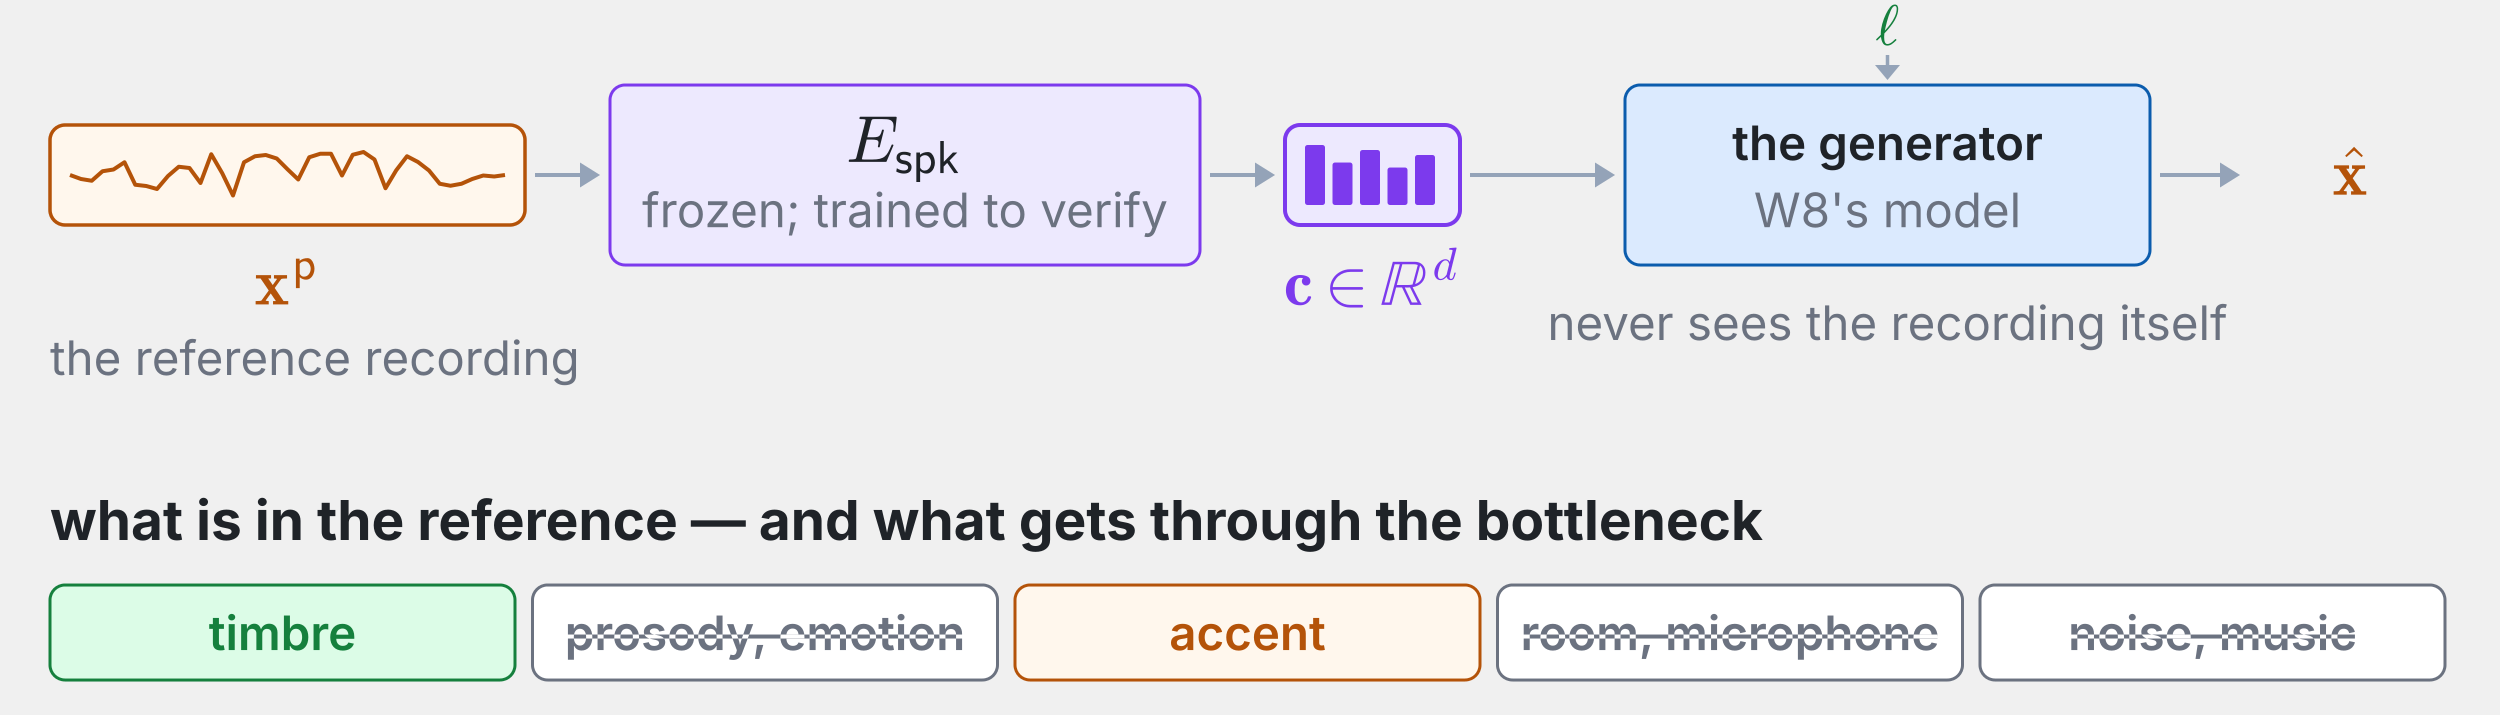
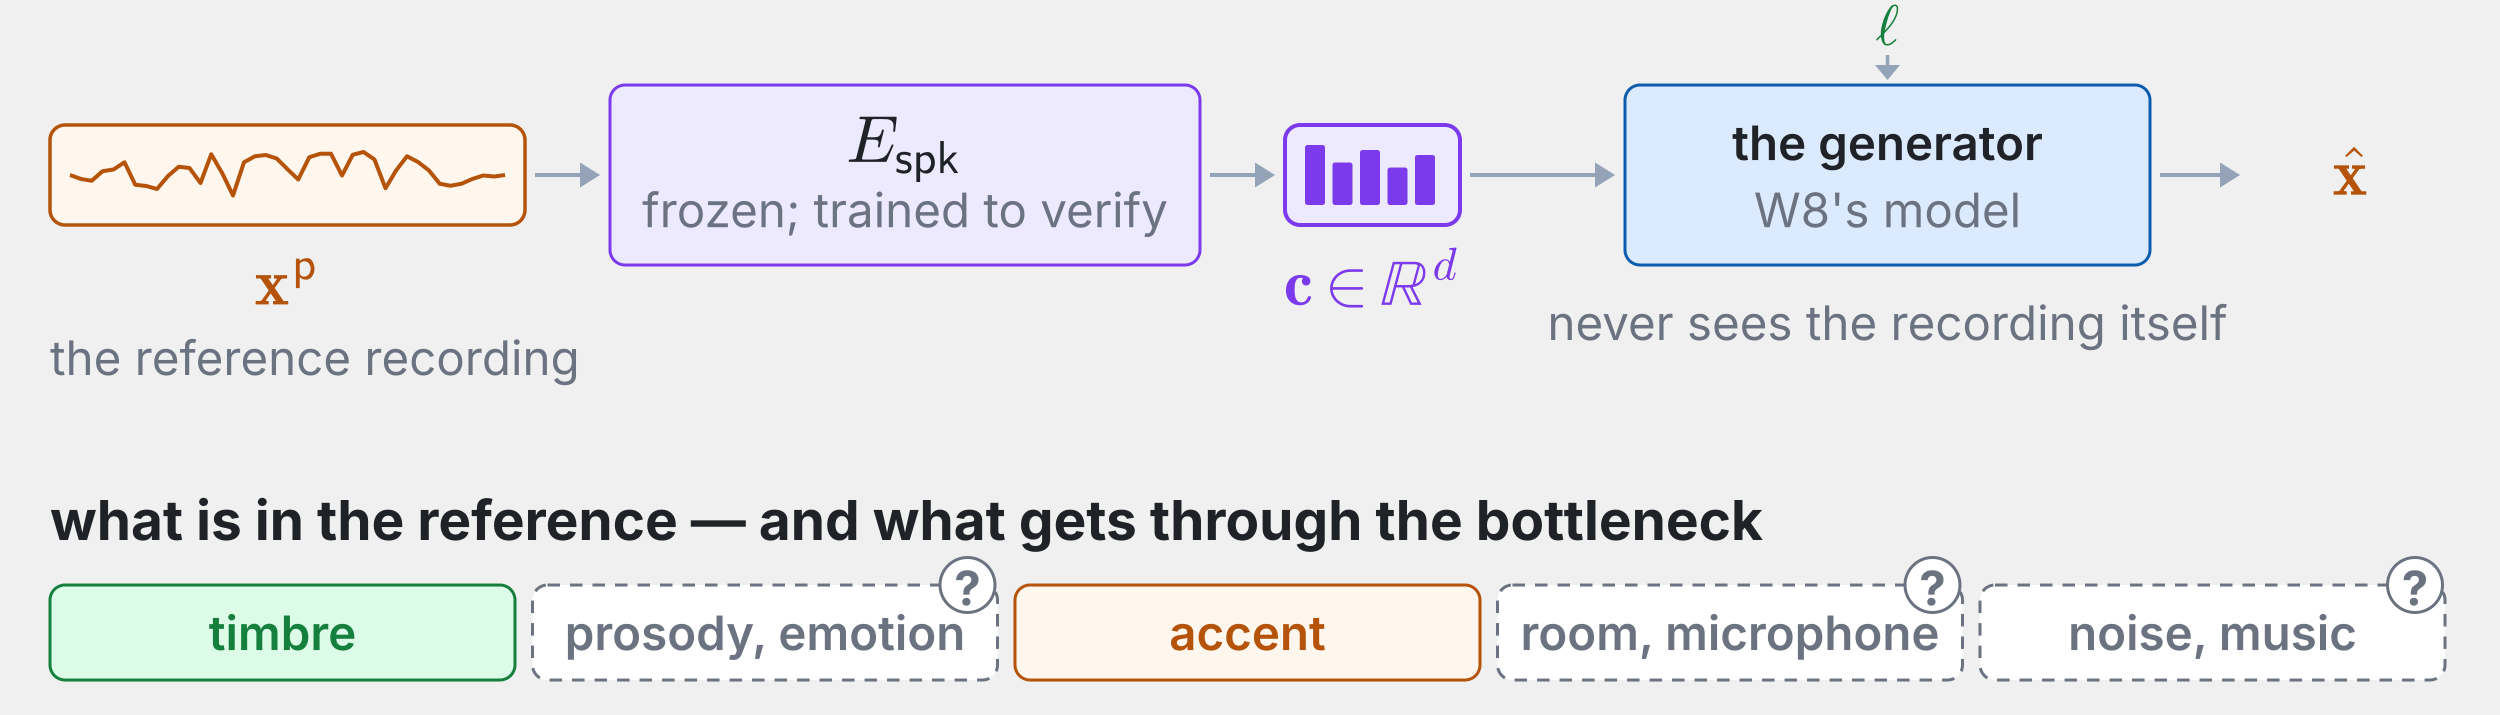
<svg xmlns="http://www.w3.org/2000/svg" xmlns:xlink="http://www.w3.org/1999/xlink" viewBox="0 0 1000 286" width="100%" role="img" font-family="system-ui,-apple-system,Segoe UI,sans-serif">
  <g class="fragment" data-fragment-index="0">
    <rect x="20.0" y="50.0" width="190.0" height="40.0" rx="6" fill="#fff7ed" stroke="#b45309" stroke-width="1.4" />
    <polyline points="28.0,70.0 32.4,71.6 36.7,72.3 41.0,68.5 45.4,67.8 49.8,64.9 54.1,73.9 58.5,74.4 62.8,75.6 67.2,70.4 71.5,66.7 75.8,67.2 80.2,73.2 84.5,61.7 88.9,69.3 93.2,78.2 97.6,64.9 102.0,62.5 106.3,62.0 110.7,63.4 115.0,67.7 119.3,71.8 123.7,62.9 128.1,61.5 132.4,61.5 136.8,70.2 141.1,61.9 145.4,60.8 149.8,63.8 154.2,75.3 158.5,68.1 162.8,62.5 167.2,64.8 171.6,68.2 175.9,73.5 180.2,74.3 184.6,73.5 188.9,71.6 193.3,70.2 197.7,70.6 202.0,70.0" fill="none" stroke="#b45309" stroke-width="1.6" />
    <svg x="101.8" y="95.34" width="26.4" height="32.15" viewBox="0 -6.6 26.4 32.15">
      <defs>
        <style type="text/css">*{stroke-linejoin: round; stroke-linecap: butt}</style>
      </defs>
      <g id="w9t5-figure_1">
        <g id="w9t5-patch_1">
          <path d="M 0 25.55  L 26.4 25.55  L 26.4 0  L 0 0  L 0 25.55  z " style="fill: none" />
        </g>
        <g id="w9t5-text_1">
          <g style="fill: #b45309" transform="translate(0 20.05988) scale(0.264 -0.264)">
            <defs>
              <path id="w9t5-Cmb10-78" d="M 109 0  L 109 325  Q 628 325 678 384  L 1381 1350  L 588 2516  L 141 2516  L 141 2841  L 1606 2841  L 1606 2516  L 1331 2516  L 1766 1881  L 2181 2463  Q 2181 2491 2072 2503  Q 1963 2516 1888 2516  L 1888 2841  L 3156 2841  L 3156 2516  Q 2638 2516 2584 2456  L 1959 1594  L 2816 325  L 3272 325  L 3272 0  L 1797 0  L 1797 325  L 2075 325  L 1575 1063  L 1081 378  Q 1081 356 1193 340  Q 1306 325 1381 325  L 1381 0  L 109 0  z " transform="scale(0.015625)" />
              <path id="w9t5-Cmss10-70" d="M 513 -1241  L 513 2841  L 1019 2841  L 1019 2541  Q 1469 2913 2113 2913  Q 2428 2913 2648 2672  Q 2869 2431 2976 2082  Q 3084 1734 3084 1422  Q 3084 1081 2942 728  Q 2800 375 2533 151  Q 2266 -72 1906 -72  Q 1663 -72 1436 23  Q 1209 119 1038 281  L 1038 -1241  L 513 -1241  z M 1038 744  Q 1138 559 1288 453  Q 1438 347 1631 347  Q 1906 347 2117 501  Q 2328 656 2443 909  Q 2559 1163 2559 1422  Q 2559 1825 2325 2151  Q 2091 2478 1709 2478  Q 1581 2478 1451 2434  Q 1322 2391 1219 2314  Q 1116 2238 1038 2125  L 1038 744  z " transform="scale(0.015625)" />
            </defs>
            <use xlink:href="#w9t5-Cmb10-78" transform="translate(0 0.875)" />
            <use xlink:href="#w9t5-Cmss10-70" transform="translate(57.14969 39.13906) scale(0.7)" />
          </g>
        </g>
      </g>
    </svg>
    <text x="20.0" y="150.0" font-size="19" font-weight="400" fill="#6b7280" text-anchor="start" dominant-baseline="auto">the reference recording</text>
    <line x1="214.0" y1="70.0" x2="232.0" y2="70.0" stroke="#94a3b8" stroke-width="1.6" />
    <polygon points="240.0,70.0 232.0,75.0 232.0,65.0" fill="#94a3b8" />
    <rect x="244.0" y="34.0" width="236.0" height="72.0" rx="6" fill="#ede9fe" stroke="#7c3aed" stroke-width="1.2" />
    <svg x="338.504" y="46.704" width="46.992" height="26.4" viewBox="0 0 46.992 26.4">
      <defs>
        <style type="text/css">*{stroke-linejoin: round; stroke-linecap: butt}</style>
      </defs>
      <g id="w9t6-figure_1">
        <g id="w9t6-patch_1">
          <path d="M 0 26.4  L 46.992 26.4  L 46.992 0  L 0 0  L 0 26.4  z " style="fill: none" />
        </g>
        <g id="w9t6-text_1">
          <g style="fill: #1f2328" transform="translate(0 18.216) scale(0.264 -0.264)">
            <defs>
              <path id="w9t6-Cmmi10-45" d="M 300 0  Q 238 0 238 84  Q 241 100 250 139  Q 259 178 276 201  Q 294 225 319 225  Q 709 225 863 269  Q 947 297 984 441  L 1863 3956  Q 1875 4019 1875 4044  Q 1875 4113 1797 4122  Q 1678 4147 1338 4147  Q 1275 4147 1275 4231  Q 1278 4247 1287 4286  Q 1297 4325 1314 4348  Q 1331 4372 1356 4372  L 4825 4372  Q 4891 4372 4891 4288  L 4738 2963  Q 4738 2947 4714 2926  Q 4691 2906 4672 2906  L 4616 2906  Q 4550 2906 4550 2988  Q 4588 3300 4588 3450  Q 4588 3706 4500 3848  Q 4413 3991 4267 4053  Q 4122 4116 3945 4131  Q 3769 4147 3481 4147  L 2753 4147  Q 2578 4147 2522 4117  Q 2466 4088 2419 3928  L 2034 2381  L 2534 2381  Q 2859 2381 3025 2426  Q 3191 2472 3287 2615  Q 3384 2759 3463 3072  Q 3469 3094 3486 3111  Q 3503 3128 3525 3128  L 3584 3128  Q 3647 3128 3647 3047  L 3250 1466  Q 3238 1409 3188 1409  L 3128 1409  Q 3066 1409 3066 1491  Q 3128 1747 3128 1869  Q 3128 2056 2959 2106  Q 2791 2156 2509 2156  L 1978 2156  L 1544 416  Q 1516 338 1516 275  Q 1516 225 1734 225  L 2509 225  Q 2972 225 3259 297  Q 3547 369 3736 526  Q 3925 684 4062 928  Q 4200 1172 4397 1638  Q 4409 1678 4453 1678  L 4513 1678  Q 4538 1678 4556 1656  Q 4575 1634 4575 1606  Q 4575 1594 4569 1581  L 3909 38  Q 3897 0 3859 0  L 300 0  z " transform="scale(0.015625)" />
              <path id="w9t6-Cmss10-73" d="M 178 213  L 263 672  Q 716 359 1259 359  Q 1494 359 1659 461  Q 1825 563 1825 781  Q 1825 947 1698 1053  Q 1572 1159 1403 1191  L 1013 1269  Q 688 1334 450 1559  Q 213 1784 213 2100  Q 213 2391 353 2583  Q 494 2775 731 2862  Q 969 2950 1259 2950  Q 1538 2950 1745 2904  Q 1953 2859 2194 2747  L 2119 2297  Q 1888 2434 1673 2490  Q 1459 2547 1191 2547  Q 981 2547 836 2455  Q 691 2363 691 2163  Q 691 2025 800 1926  Q 909 1828 1063 1791  L 1491 1709  Q 1709 1659 1895 1537  Q 2081 1416 2192 1233  Q 2303 1050 2303 831  Q 2303 525 2167 323  Q 2031 122 1798 25  Q 1566 -72 1259 -72  Q 684 -72 178 213  z " transform="scale(0.015625)" />
              <path id="w9t6-Cmss10-70" d="M 513 -1241  L 513 2841  L 1019 2841  L 1019 2541  Q 1469 2913 2113 2913  Q 2428 2913 2648 2672  Q 2869 2431 2976 2082  Q 3084 1734 3084 1422  Q 3084 1081 2942 728  Q 2800 375 2533 151  Q 2266 -72 1906 -72  Q 1663 -72 1436 23  Q 1209 119 1038 281  L 1038 -1241  L 513 -1241  z M 1038 744  Q 1138 559 1288 453  Q 1438 347 1631 347  Q 1906 347 2117 501  Q 2328 656 2443 909  Q 2559 1163 2559 1422  Q 2559 1825 2325 2151  Q 2091 2478 1709 2478  Q 1581 2478 1451 2434  Q 1322 2391 1219 2314  Q 1116 2238 1038 2125  L 1038 744  z " transform="scale(0.015625)" />
              <path id="w9t6-Cmss10-6b" d="M 525 0  L 525 4441  L 1013 4441  L 1013 1550  L 2266 2841  L 2875 2841  L 1806 1741  L 3016 0  L 2463 0  L 1484 1409  L 991 903  L 991 0  L 525 0  z " transform="scale(0.015625)" />
            </defs>
            <use xlink:href="#w9t6-Cmmi10-45" transform="translate(0 0.6875)" />
            <use xlink:href="#w9t6-Cmss10-73" transform="translate(73.7793 -16.31875) scale(0.7)" />
            <use xlink:href="#w9t6-Cmss10-70" transform="translate(100.5762 -16.31875) scale(0.7)" />
            <use xlink:href="#w9t6-Cmss10-6b" transform="translate(136.7041 -16.31875) scale(0.7)" />
          </g>
        </g>
      </g>
    </svg>
    <text x="362.0" y="84.0" font-size="19" font-weight="400" fill="#6b7280" text-anchor="middle" dominant-baseline="middle">frozen; trained to verify</text>
    <line x1="484.0" y1="70.0" x2="502.0" y2="70.0" stroke="#94a3b8" stroke-width="1.6" />
    <polygon points="510.0,70.0 502.0,75.0 502.0,65.0" fill="#94a3b8" />
    <rect x="514.0" y="50.0" width="70.0" height="40.0" rx="6" fill="#ede9fe" stroke="#7c3aed" stroke-width="1.6" />
    <rect x="522.0" y="58.0" width="8.0" height="24.0" rx="1" fill="#7c3aed" stroke="none" stroke-width="0" />
    <rect x="533.0" y="65.0" width="8.0" height="17.0" rx="1" fill="#7c3aed" stroke="none" stroke-width="0" />
    <rect x="544.0" y="60.0" width="8.0" height="22.0" rx="1" fill="#7c3aed" stroke="none" stroke-width="0" />
    <rect x="555.0" y="67.0" width="8.0" height="15.0" rx="1" fill="#7c3aed" stroke="none" stroke-width="0" />
    <rect x="566.0" y="62.0" width="8.0" height="20.0" rx="1" fill="#7c3aed" stroke="none" stroke-width="0" />
    <svg x="513.492" y="95.34" width="71.016" height="32.15" viewBox="0 -6.6 71.016 32.15">
      <defs>
        <style type="text/css">*{stroke-linejoin: round; stroke-linecap: butt}</style>
      </defs>
      <g id="w9t7-figure_1">
        <g id="w9t7-patch_1">
          <path d="M 0 25.55  L 71.016 25.55  L 71.016 0  L 0 0  L 0 25.55  z " style="fill: none" />
        </g>
        <g id="w9t7-text_1">
          <g style="fill: #7c3aed" transform="translate(0 20.05988) scale(0.264 -0.264)">
            <defs>
              <path id="w9t7-Cmb10-63" d="M 1594 -38  Q 1172 -38 858 150  Q 544 338 378 667  Q 213 997 213 1422  Q 213 1738 308 2008  Q 403 2278 579 2478  Q 756 2678 1017 2789  Q 1278 2900 1594 2900  Q 1969 2900 2276 2762  Q 2584 2625 2584 2297  Q 2584 2119 2468 2000  Q 2353 1881 2175 1881  Q 1997 1881 1878 2003  Q 1759 2125 1759 2297  Q 1759 2491 1881 2591  Q 1766 2619 1600 2619  Q 1406 2619 1293 2497  Q 1181 2375 1132 2194  Q 1084 2013 1070 1830  Q 1056 1647 1056 1428  Q 1056 1134 1098 876  Q 1141 619 1287 431  Q 1434 244 1716 244  Q 1950 244 2112 398  Q 2275 553 2338 788  Q 2363 828 2413 838  L 2578 838  Q 2656 816 2656 750  Q 2656 744 2650 716  Q 2553 363 2261 162  Q 1969 -38 1594 -38  z " transform="scale(0.015625)" />
              <path id="w9t7-Cmsy10-32" d="M 1356 403  Q 1838 0 2497 0  L 3616 0  Q 3666 0 3698 -37  Q 3731 -75 3731 -128  Q 3731 -175 3698 -215  Q 3666 -256 3616 -256  L 2478 -256  Q 1969 -256 1519 -12  Q 1069 231 800 657  Q 531 1084 531 1600  Q 531 2116 800 2542  Q 1069 2969 1519 3212  Q 1969 3456 2478 3456  L 3616 3456  Q 3666 3456 3698 3415  Q 3731 3375 3731 3328  Q 3731 3275 3698 3237  Q 3666 3200 3616 3200  L 2497 3200  Q 2184 3200 1889 3097  Q 1594 2994 1356 2797  Q 1122 2600 958 2304  Q 794 2009 794 1728  L 3616 1728  Q 3666 1728 3698 1687  Q 3731 1647 3731 1600  Q 3731 1553 3698 1512  Q 3666 1472 3616 1472  L 794 1472  Q 794 1194 958 897  Q 1122 600 1356 403  z " transform="scale(0.015625)" />
              <path id="w9t7-STIXGeneral-Italic-211d" d="M 1229 4179  L 3360 4179  Q 3827 4179 4108 3894  Q 4390 3610 4390 3142  Q 4390 2554 4060 2186  Q 3731 1818 3149 1715  L 4026 0  L 2925 0  L 2125 1690  L 1549 1690  L 1094 0  L 109 0  L 1229 4179  z M 3866 3821  L 3392 2022  Q 3770 2144 3962 2438  Q 4154 2733 4154 3136  Q 4154 3584 3866 3821  z M 3142 1978  L 3648 3872  Q 3450 3942 3296 3942  L 2150 3942  L 1613 1926  L 2630 1926  Q 2957 1926 3142 1978  z M 3629 237  L 2899 1696  Q 2829 1683 2682 1683  Q 2630 1683 2531 1686  Q 2432 1690 2387 1690  L 3072 237  L 3629 237  z M 1907 3942  L 1408 3942  L 416 237  L 915 237  L 1907 3942  z " transform="scale(0.015625)" />
              <path id="w9t7-Cmmi10-64" d="M 1113 -72  Q 709 -72 476 233  Q 244 538 244 953  Q 244 1363 456 1803  Q 669 2244 1030 2536  Q 1391 2828 1806 2828  Q 1994 2828 2145 2723  Q 2297 2619 2381 2444  L 2741 3872  Q 2766 3981 2772 4044  Q 2772 4147 2356 4147  Q 2291 4147 2291 4231  Q 2294 4247 2305 4287  Q 2316 4328 2333 4350  Q 2350 4372 2381 4372  L 3244 4441  Q 3322 4441 3322 4359  L 2400 678  Q 2356 572 2356 372  Q 2356 97 2541 97  Q 2741 97 2845 351  Q 2950 606 3022 941  Q 3034 978 3072 978  L 3150 978  Q 3175 978 3190 956  Q 3206 934 3206 916  Q 3094 469 2961 198  Q 2828 -72 2528 -72  Q 2313 -72 2147 54  Q 1981 181 1941 391  Q 1528 -72 1113 -72  z M 1119 97  Q 1350 97 1567 270  Q 1784 444 1941 678  Q 1947 684 1947 703  L 2297 2113  Q 2259 2338 2131 2500  Q 2003 2663 1791 2663  Q 1575 2663 1389 2486  Q 1203 2309 1075 2069  Q 950 1813 836 1366  Q 722 919 722 672  Q 722 450 817 273  Q 913 97 1119 97  z " transform="scale(0.015625)" />
            </defs>
            <use xlink:href="#w9t7-Cmb10-63" transform="translate(0 0.1625)" />
            <use xlink:href="#w9t7-Cmsy10-32" transform="translate(61.94336 0.1625)" />
            <use xlink:href="#w9t7-STIXGeneral-Italic-211d" transform="translate(146.1035 0.1625)" />
            <use xlink:href="#w9t7-Cmmi10-64" transform="translate(225.5397 38.42656) scale(0.7)" />
          </g>
        </g>
      </g>
    </svg>
    <line x1="588.0" y1="70.0" x2="638.0" y2="70.0" stroke="#94a3b8" stroke-width="1.6" />
    <polygon points="646.0,70.0 638.0,75.0 638.0,65.0" fill="#94a3b8" />
    <rect x="650.0" y="34.0" width="210.0" height="72.0" rx="6" fill="#dbeafe" stroke="#0b5cad" stroke-width="1.2" />
    <text x="755.0" y="57.0" font-size="19" font-weight="600" fill="#1f2328" text-anchor="middle" dominant-baseline="middle">the generator</text>
    <text x="755.0" y="84.0" font-size="19" font-weight="400" fill="#6b7280" text-anchor="middle" dominant-baseline="middle">W8's model</text>
    <line x1="864.0" y1="70.0" x2="888.0" y2="70.0" stroke="#94a3b8" stroke-width="1.6" />
    <polygon points="896.0,70.0 888.0,75.0 888.0,65.0" fill="#94a3b8" />
    <svg x="933.004" y="51.34" width="13.992" height="32.15" viewBox="0 -6.6 13.992 32.15">
      <defs>
        <style type="text/css">*{stroke-linejoin: round; stroke-linecap: butt}</style>
      </defs>
      <g id="w9t8-figure_1">
        <g id="w9t8-patch_1">
          <path d="M 0 25.55  L 13.992 25.55  L 13.992 0  L 0 0  L 0 25.55  z " style="fill: none" />
        </g>
        <g id="w9t8-text_1">
          <g style="fill: #b45309" transform="translate(0 20.05988) scale(0.264 -0.264)">
            <defs>
              <path id="w9t8-Cmr10-5e" d="M 863 3444  L 738 3578  L 1600 4441  L 2456 3578  L 2328 3444  L 1600 4084  L 863 3444  z " transform="scale(0.015625)" />
              <path id="w9t8-Cmb10-78" d="M 109 0  L 109 325  Q 628 325 678 384  L 1381 1350  L 588 2516  L 141 2516  L 141 2841  L 1606 2841  L 1606 2516  L 1331 2516  L 1766 1881  L 2181 2463  Q 2181 2491 2072 2503  Q 1963 2516 1888 2516  L 1888 2841  L 3156 2841  L 3156 2516  Q 2638 2516 2584 2456  L 1959 1594  L 2816 325  L 3272 325  L 3272 0  L 1797 0  L 1797 325  L 2075 325  L 1575 1063  L 1081 378  Q 1081 356 1193 340  Q 1306 325 1381 325  L 1381 0  L 109 0  z " transform="scale(0.015625)" />
            </defs>
            <use xlink:href="#w9t8-Cmr10-5e" transform="translate(7.640137 3.609375)" />
            <use xlink:href="#w9t8-Cmb10-78" transform="translate(0 0.53125)" />
          </g>
        </g>
      </g>
    </svg>
    <svg x="750.212" y="0.676" width="9.576" height="22.066" viewBox="0 0 9.576 22.066">
      <defs>
        <style type="text/css">*{stroke-linejoin: round; stroke-linecap: butt}</style>
      </defs>
      <g id="w9t9-figure_1">
        <g id="w9t9-patch_1">
          <path d="M 0 22.066  L 9.576 22.066  L 9.576 0  L 0 0  L 0 22.066  z " style="fill: none" />
        </g>
        <g id="w9t9-text_1">
          <g style="fill: #15803d" transform="translate(0 17.32444) scale(0.228 -0.228)">
            <defs>
              <path id="w9t9-Cmmi10-60" d="M 153 475  Q 125 475 94 509  Q 63 544 63 575  Q 63 628 594 1113  Q 594 1141 592 1159  Q 591 1178 588 1197  Q 588 1472 631 1758  Q 675 2044 751 2328  Q 828 2613 943 2922  Q 1059 3231 1178 3463  Q 1384 3884 1628 4198  Q 1872 4513 2169 4513  Q 2372 4513 2459 4373  Q 2547 4234 2547 4025  Q 2547 2853 991 1269  Q 966 994 966 878  Q 966 78 1331 78  Q 1488 78 1642 161  Q 1797 244 1908 341  Q 2019 438 2216 628  Q 2228 641 2253 641  Q 2288 641 2319 603  Q 2350 566 2350 531  Q 2350 509 2322 488  Q 2038 209 1809 56  Q 1581 -97 1319 -97  Q 981 -97 817 193  Q 653 484 609 884  Q 438 713 191 488  Q 184 475 153 475  z M 1044 1575  Q 1384 1938 1681 2338  Q 1978 2738 2176 3180  Q 2375 3622 2375 4044  Q 2375 4347 2163 4347  Q 1934 4347 1696 3801  Q 1459 3256 1290 2622  Q 1122 1988 1044 1575  z " transform="scale(0.015625)" />
            </defs>
            <use xlink:href="#w9t9-Cmmi10-60" transform="translate(0 0.484375)" />
          </g>
        </g>
      </g>
    </svg>
    <line x1="755.0" y1="22.0" x2="755.0" y2="26.0" stroke="#94a3b8" stroke-width="1.4" />
    <polygon points="755.0,32.0 750.0,26.0 760.0,26.0" fill="#94a3b8" />
    <text x="755.0" y="136.0" font-size="19" font-weight="400" fill="#6b7280" text-anchor="middle" dominant-baseline="auto">never sees the recording itself</text>
  </g>
  <g class="fragment" data-fragment-index="1">
    <text x="20.0" y="216.0" font-size="22" font-weight="700" fill="#1f2328" text-anchor="start" dominant-baseline="auto">what is in the reference — and what gets through the bottleneck</text>
    <rect x="20.0" y="234.0" width="186.0" height="38.0" rx="6" fill="#dcfce7" stroke="#15803d" stroke-width="1.2" />
    <text x="113.0" y="253.0" font-size="19" font-weight="600" fill="#15803d" text-anchor="middle" dominant-baseline="middle">timbre</text>
-     <rect x="213.0" y="234.0" width="186.0" height="38.0" rx="6" fill="#ffffff" stroke="#6b7280" stroke-width="1.2" />
-     <text x="306.0" y="253.0" font-size="19" font-weight="600" fill="#6b7280" text-anchor="middle" dominant-baseline="middle" text-decoration="line-through">prosody, emotion</text>
+     <rect x="213.0" y="234.0" width="186.0" height="38.0" rx="6" fill="#ffffff" stroke="#6b7280" stroke-width="1.2" stroke-dasharray="5 4" />
+     <text x="306.0" y="253.0" font-size="19" font-weight="600" fill="#6b7280" text-anchor="middle" dominant-baseline="middle">prosody, emotion</text>
+     <circle cx="387.0" cy="234.0" r="11.0" fill="#ffffff" stroke="#6b7280" stroke-width="1.2" />
+     <text x="387.0" y="235.0" font-size="19" font-weight="700" fill="#6b7280" text-anchor="middle" dominant-baseline="middle">?</text>
    <rect x="406.0" y="234.0" width="186.0" height="38.0" rx="6" fill="#fff7ed" stroke="#b45309" stroke-width="1.2" />
    <text x="499.0" y="253.0" font-size="19" font-weight="600" fill="#b45309" text-anchor="middle" dominant-baseline="middle">accent</text>
-     <rect x="599.0" y="234.0" width="186.0" height="38.0" rx="6" fill="#ffffff" stroke="#6b7280" stroke-width="1.2" />
-     <text x="692.0" y="253.0" font-size="19" font-weight="600" fill="#6b7280" text-anchor="middle" dominant-baseline="middle" text-decoration="line-through">room, microphone</text>
-     <rect x="792.0" y="234.0" width="186.0" height="38.0" rx="6" fill="#ffffff" stroke="#6b7280" stroke-width="1.2" />
-     <text x="885.0" y="253.0" font-size="19" font-weight="600" fill="#6b7280" text-anchor="middle" dominant-baseline="middle" text-decoration="line-through">noise, music</text>
+     <rect x="599.0" y="234.0" width="186.0" height="38.0" rx="6" fill="#ffffff" stroke="#6b7280" stroke-width="1.2" stroke-dasharray="5 4" />
+     <text x="692.0" y="253.0" font-size="19" font-weight="600" fill="#6b7280" text-anchor="middle" dominant-baseline="middle">room, microphone</text>
+     <circle cx="773.0" cy="234.0" r="11.0" fill="#ffffff" stroke="#6b7280" stroke-width="1.2" />
+     <text x="773.0" y="235.0" font-size="19" font-weight="700" fill="#6b7280" text-anchor="middle" dominant-baseline="middle">?</text>
+     <rect x="792.0" y="234.0" width="186.0" height="38.0" rx="6" fill="#ffffff" stroke="#6b7280" stroke-width="1.2" stroke-dasharray="5 4" />
+     <text x="885.0" y="253.0" font-size="19" font-weight="600" fill="#6b7280" text-anchor="middle" dominant-baseline="middle">noise, music</text>
+     <circle cx="966.0" cy="234.0" r="11.0" fill="#ffffff" stroke="#6b7280" stroke-width="1.2" />
+     <text x="966.0" y="235.0" font-size="19" font-weight="700" fill="#6b7280" text-anchor="middle" dominant-baseline="middle">?</text>
  </g>
</svg>
